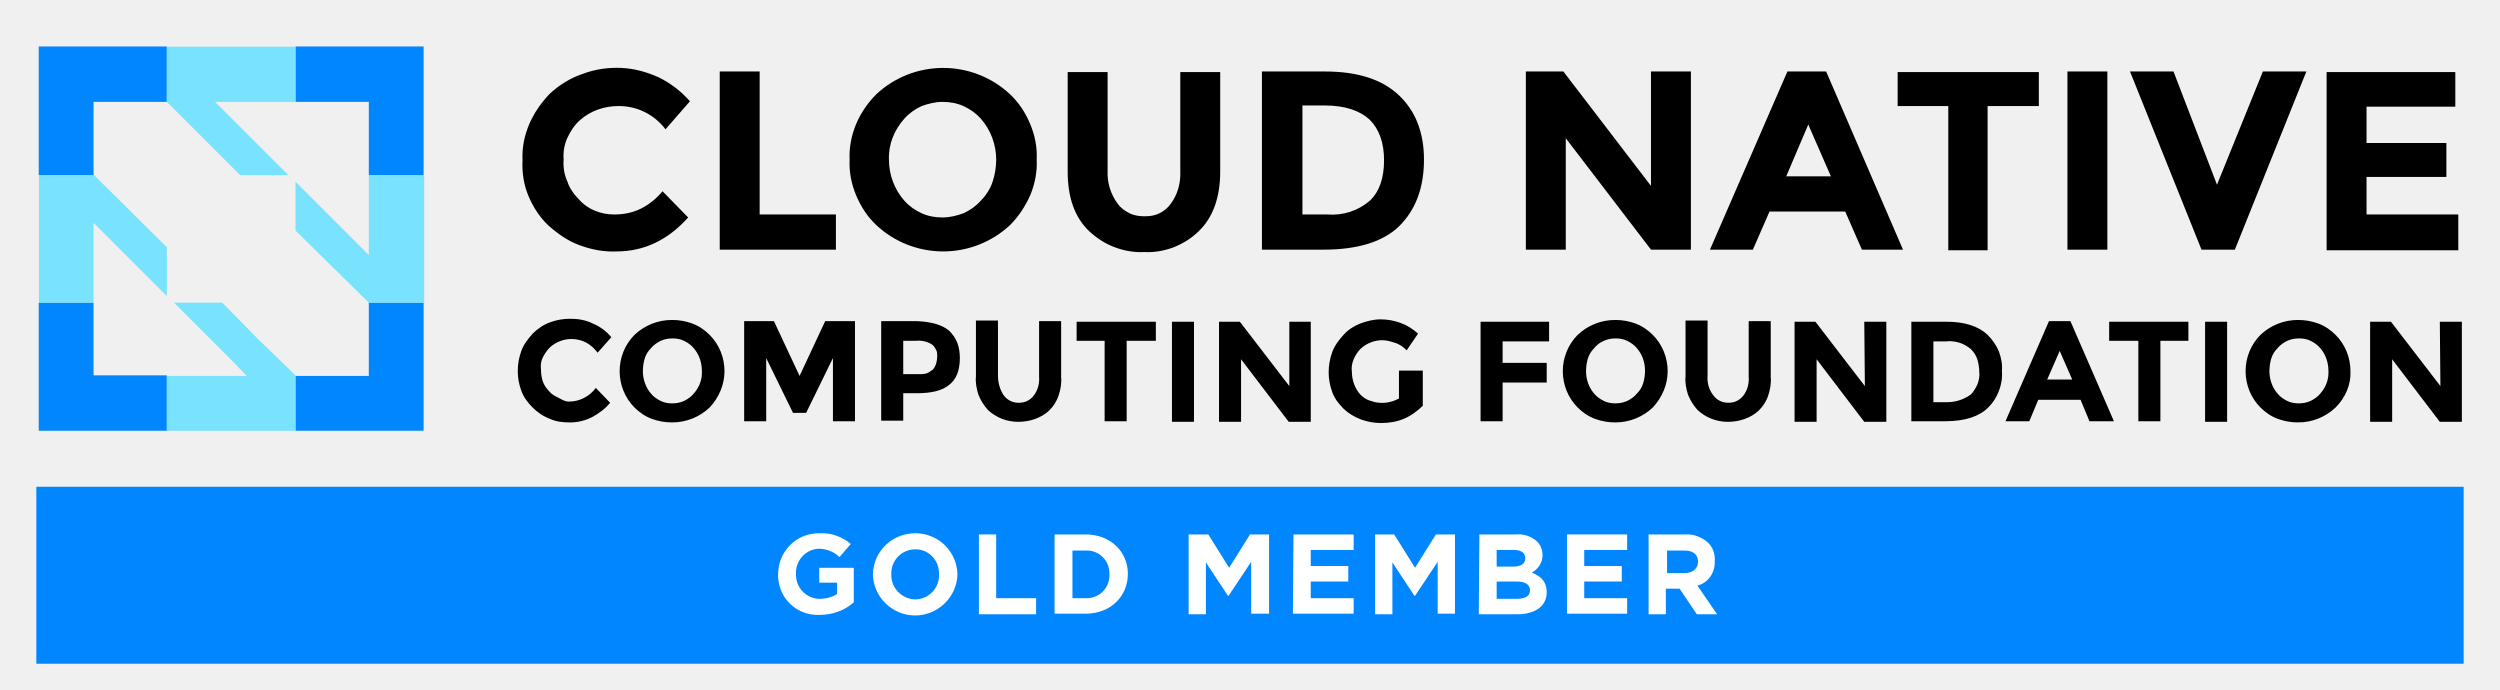
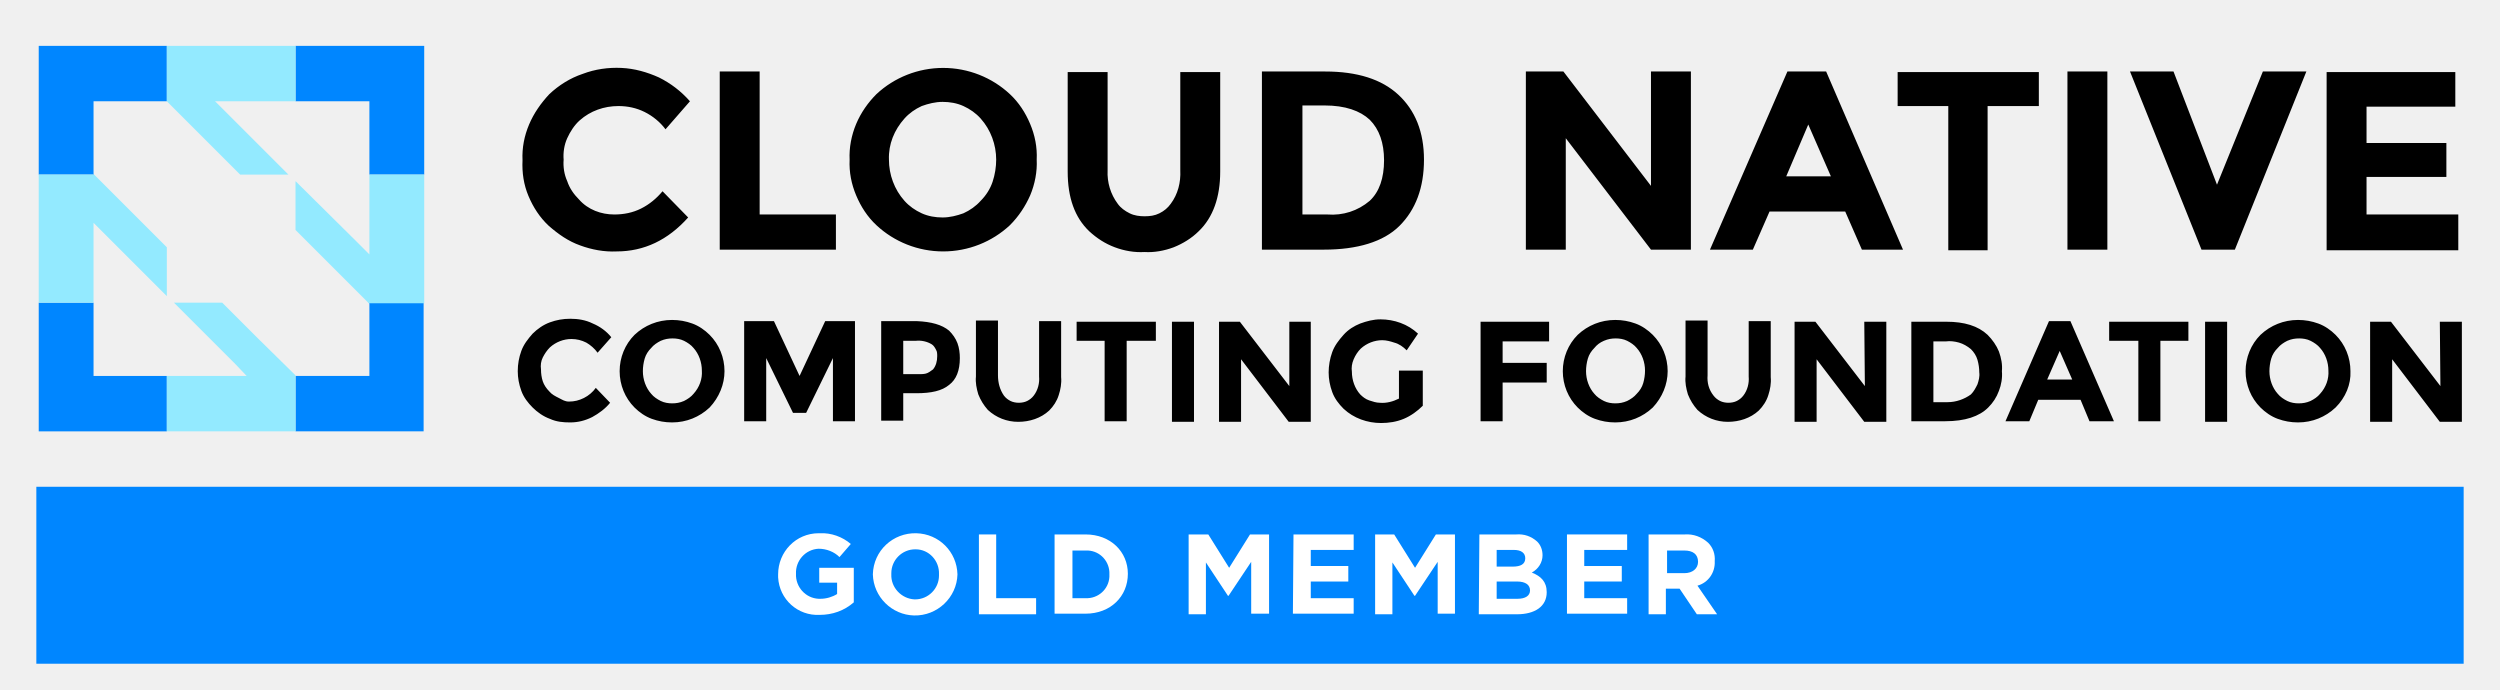
- <svg xmlns="http://www.w3.org/2000/svg" xmlns:xlink="http://www.w3.org/1999/xlink" version="1.1" id="Layer_1" x="0px" y="0px" viewBox="0 0 419.6 115.8" style="enable-background:new 0 0 419.6 115.8;" xml:space="preserve">
+ <svg xmlns="http://www.w3.org/2000/svg" version="1.1" id="Layer_1" x="0px" y="0px" viewBox="0 0 419.6 115.8" style="enable-background:new 0 0 419.6 115.8;" xml:space="preserve">
  <style type="text/css">
	.st0{fill:#0086FF;}
	.st1{fill:#FFFFFF;}
- 	.st2{clip-path:url(#SVGID_00000041997141516340822980000001896789130490560934_);}
- 	.st3{opacity:0.8;fill:#5BDFFF;enable-background:new    ;}
+ 	.st2{fill:#93EAFF;}
</style>
  <rect x="6.1" y="81.7" class="st0" width="407.4" height="29.7" />
  <path class="st1" d="M130.6,96.4L130.6,96.4c0-3.8,3-6.9,6.8-6.9c0.1,0,0.1,0,0.2,0c1.9-0.1,3.8,0.6,5.2,1.8l-1.9,2.2  c-0.9-0.9-2.2-1.4-3.5-1.4c-2.2,0.1-3.9,2-3.8,4.2l0,0c-0.1,2.2,1.6,4.1,3.8,4.2c0.1,0,0.2,0,0.3,0c1,0,2-0.3,2.8-0.8v-1.9h-3v-2.5  h5.8v5.8c-1.6,1.4-3.6,2.1-5.7,2.1c-3.7,0.2-6.8-2.6-7-6.3C130.6,96.8,130.6,96.6,130.6,96.4z" />
  <path class="st1" d="M146.5,96.4L146.5,96.4c0.1-4,3.4-7,7.3-6.9c3.8,0.1,6.8,3.1,6.9,6.9l0,0c-0.1,3.9-3.4,7-7.3,6.9  C149.7,103.2,146.6,100.2,146.5,96.4z M157.6,96.4L157.6,96.4c0.1-2.3-1.7-4.2-3.9-4.2h-0.1c-2.2,0-4,1.8-4,4c0,0.1,0,0.1,0,0.2l0,0  c-0.1,2.2,1.7,4.1,3.9,4.2h0.1c2.2,0,4-1.8,4-4C157.6,96.5,157.6,96.5,157.6,96.4z" />
  <path class="st1" d="M164.3,89.7h2.9v10.7h6.7v2.7h-9.6L164.3,89.7L164.3,89.7z" />
  <path class="st1" d="M177,89.7h5.2c4.2,0,7.1,2.9,7.1,6.6l0,0c0,3.8-2.9,6.7-7.1,6.7H177V89.7z M182.2,100.4c2.1,0.1,3.9-1.5,4-3.6  c0-0.1,0-0.3,0-0.4l0,0c0.1-2.1-1.5-3.9-3.6-4c-0.1,0-0.3,0-0.4,0H180v8H182.2z" />
  <path class="st1" d="M199.6,89.7h3.2l3.5,5.6l3.5-5.6h3.2V103h-3v-8.7l-3.8,5.7h-0.1l-3.7-5.6v8.7h-2.9V89.7H199.6z" />
  <path class="st1" d="M217.1,89.7h10.1v2.6H220V95h6.3v2.6H220v2.8h7.2v2.6H217L217.1,89.7z" />
  <path class="st1" d="M230.8,89.7h3.2l3.5,5.6l3.5-5.6h3.2V103h-2.9v-8.7l-3.8,5.7h-0.1l-3.7-5.6v8.7h-2.9V89.7z" />
  <path class="st1" d="M248.3,89.7h6.2c1.3-0.1,2.5,0.3,3.5,1.2c0.6,0.6,0.9,1.4,0.9,2.3l0,0c0,1.2-0.7,2.3-1.8,2.9  c1.5,0.6,2.5,1.5,2.5,3.3l0,0c0,2.4-2,3.7-5,3.7h-6.4L248.3,89.7z M253.9,95.1c1.3,0,2.1-0.4,2.1-1.4l0,0c0-0.9-0.7-1.4-1.9-1.4  h-2.9v2.8H253.9z M254.7,100.5c1.3,0,2.1-0.5,2.1-1.4l0,0c0-0.9-0.7-1.5-2.2-1.5h-3.4v2.9H254.7z" />
  <path class="st1" d="M263,89.7h10.1v2.6h-7.2V95h6.3v2.6h-6.3v2.8h7.2v2.6H263V89.7z" />
  <path class="st1" d="M276.7,89.7h6.1c1.4-0.1,2.8,0.4,3.9,1.4c0.8,0.8,1.2,1.9,1.1,3.1l0,0c0.1,1.9-1.1,3.6-2.9,4.1l3.3,4.8h-3.4  l-2.9-4.3h-2.3v4.3h-2.9L276.7,89.7L276.7,89.7z M282.7,96.2c1.4,0,2.3-0.8,2.3-1.9l0,0c0-1.3-0.9-1.9-2.3-1.9h-2.9v3.8H282.7z" />
  <g>
    <g>
      <g>
-         <defs>
-           <rect id="SVGID_1_" x="6.5" y="7.8" width="406.7" height="64.5" />
-         </defs>
-         <clipPath id="SVGID_00000152264420864518598210000000305291598240507834_">
-           <use xlink:href="#SVGID_1_" style="overflow:visible;" />
-         </clipPath>
-         <g style="clip-path:url(#SVGID_00000152264420864518598210000000305291598240507834_);">
-           <path d="M103.1,36c1.6,0,3.1-0.3,4.5-1s2.6-1.7,3.6-2.9l4.3,4.4c-3.4,3.8-7.4,5.7-12,5.7c-2.1,0.1-4.2-0.3-6.1-1      c-2-0.7-3.7-1.9-5.3-3.3c-1.5-1.4-2.6-3.1-3.4-5c-0.8-1.9-1.1-3.9-1-6c-0.1-2.1,0.3-4.1,1.1-6c0.8-1.9,2-3.6,3.4-5.1      c1.6-1.5,3.5-2.7,5.6-3.4c2.1-0.8,4.3-1.1,6.5-1s4.3,0.7,6.3,1.6c2,1,3.7,2.3,5.2,4l-4.1,4.7c-0.9-1.2-2.1-2.2-3.5-2.9      c-1.4-0.7-2.9-1-4.4-1c-2.4,0-4.7,0.8-6.5,2.4c-0.9,0.8-1.6,1.9-2.1,3s-0.7,2.4-0.6,3.6c-0.1,1.2,0.1,2.5,0.6,3.6      c0.4,1.2,1.1,2.2,2,3.1C98.7,35.2,100.9,36,103.1,36z M120.8,41.9V12h6.7v24h12.8v5.9H120.8z M169.5,37.8c-3,2.8-7,4.4-11.2,4.4      s-8.2-1.6-11.2-4.4c-1.5-1.4-2.6-3.1-3.4-5c-0.8-1.9-1.2-3.9-1.1-6c-0.1-2,0.3-4.1,1.1-6s2-3.6,3.4-5c3-2.8,7-4.4,11.2-4.4      s8.2,1.6,11.2,4.4c1.5,1.4,2.6,3.1,3.4,5c0.8,1.9,1.2,3.9,1.1,6c0.1,2-0.3,4.1-1.1,6C172.1,34.6,171,36.3,169.5,37.8z       M167.2,26.8c0-2.5-0.9-5-2.6-6.9c-0.8-0.9-1.8-1.6-2.9-2.1c-1.1-0.5-2.3-0.7-3.5-0.7s-2.4,0.3-3.5,0.7      c-1.1,0.5-2.1,1.2-2.9,2.1c-1.7,1.9-2.7,4.3-2.6,6.9c0,2.5,0.9,5,2.6,6.9c0.8,0.9,1.8,1.6,2.9,2.1c1.1,0.5,2.3,0.7,3.5,0.7      s2.4-0.3,3.5-0.7c1.1-0.5,2.1-1.2,2.9-2.1c0.9-0.9,1.6-2,2-3.2C167,29.3,167.2,28,167.2,26.8z M187.6,34.2      c0.5,0.7,1.2,1.2,2,1.6c0.8,0.4,1.7,0.5,2.5,0.5c0.9,0,1.7-0.1,2.5-0.5s1.4-0.9,1.9-1.6c1.2-1.6,1.7-3.6,1.6-5.6V12.1h6.7v16.7      c0,4.3-1.2,7.7-3.6,10c-1.2,1.2-2.7,2.1-4.2,2.7c-1.6,0.6-3.3,0.9-4.9,0.8c-1.7,0.1-3.4-0.2-5-0.8s-3-1.5-4.3-2.7      c-2.4-2.3-3.6-5.6-3.6-10V12.1h6.7v16.5C185.8,30.6,186.4,32.6,187.6,34.2z M234.7,15.9c2.8,2.6,4.3,6.2,4.3,10.9      s-1.4,8.4-4.1,11.1c-2.7,2.7-7.1,4-12.7,4h-10.4V12h10.6C227.8,12,231.9,13.3,234.7,15.9z M229.9,33.7c1.6-1.5,2.4-3.8,2.4-6.8      c0-2.9-0.8-5.2-2.4-6.8c-1.6-1.5-4.1-2.4-7.6-2.4h-3.7V36h4.2C225.4,36.2,227.9,35.4,229.9,33.7z M277.1,12h6.7v29.9h-6.7      l-14.3-18.7v18.7h-6.7V12h6.3l14.7,19.2V12z M312.5,41.9l-2.8-6.4H297l-2.8,6.4H287L300,12h6.5l12.9,29.9H312.5z M303.5,20.9      l-3.7,8.7h7.5L303.5,20.9z M333.6,17.8V42H327V17.8h-8.5v-5.7h23.7v5.7H333.6z M347,12h6.7v29.9H347V12z M372.1,31l7.7-19h7.3      l-12,29.9h-5.6l-12-29.9h7.3L372.1,31z M412.1,12v5.9h-14.9V24h13.4v5.7h-13.4V36h15.4v6h-22.1V12.1h21.6V12z M95.5,67.4      c0.9,0,1.7-0.2,2.5-0.6s1.5-1,2-1.7l2.4,2.5c-0.8,1-1.9,1.8-3,2.4c-1.2,0.6-2.4,0.9-3.7,0.9c-1.2,0-2.3-0.1-3.4-0.6      c-1.1-0.4-2.1-1.1-2.9-1.9s-1.5-1.7-1.9-2.8c-0.4-1.1-0.6-2.2-0.6-3.3c0-1.2,0.2-2.3,0.6-3.4c0.4-1.1,1.1-2,1.9-2.9      c0.8-0.8,1.8-1.5,2.9-1.9s2.2-0.6,3.4-0.6c1.3,0,2.6,0.2,3.8,0.8c1.2,0.5,2.3,1.3,3.1,2.3l-2.3,2.6c-0.5-0.7-1.2-1.3-1.9-1.7      c-0.8-0.4-1.6-0.6-2.5-0.6c-1.3,0-2.6,0.5-3.6,1.4c-0.5,0.5-0.9,1.1-1.2,1.7c-0.3,0.6-0.4,1.3-0.3,2c0,0.7,0.1,1.4,0.3,2      c0.2,0.6,0.6,1.2,1.1,1.7c0.4,0.5,1,0.8,1.6,1.1S94.8,67.4,95.5,67.4z M119.1,68.4c-1.7,1.6-3.9,2.5-6.3,2.5      c-1.2,0-2.3-0.2-3.4-0.6s-2.1-1.1-2.9-1.9c-1.6-1.6-2.5-3.8-2.5-6.1c0-2.3,0.9-4.5,2.5-6.1c1.7-1.6,3.9-2.5,6.3-2.5      c1.2,0,2.3,0.2,3.4,0.6c1.1,0.4,2.1,1.1,2.9,1.9c1.6,1.6,2.5,3.8,2.5,6.1C121.6,64.5,120.7,66.7,119.1,68.4z M117.8,62.2      c0-1.4-0.5-2.8-1.4-3.8c-0.4-0.5-1-0.9-1.6-1.2s-1.3-0.4-1.9-0.4c-0.7,0-1.3,0.1-2,0.4c-0.6,0.3-1.2,0.7-1.6,1.2      c-0.5,0.5-0.9,1.1-1.1,1.8s-0.3,1.4-0.3,2.1c0,1.4,0.5,2.8,1.4,3.8c0.4,0.5,1,0.9,1.6,1.2c0.6,0.3,1.3,0.4,1.9,0.4      c0.7,0,1.3-0.1,2-0.4c0.6-0.3,1.2-0.7,1.6-1.2C117.4,65,117.9,63.6,117.8,62.2z M139.8,60.1l-4.5,9.2h-2.2l-4.5-9.2v10.6h-3.7      V53.9h5l4.3,9.2l4.3-9.2h5v16.8h-3.7L139.8,60.1L139.8,60.1z M159.3,55.5c0.6,0.6,1.1,1.3,1.4,2.1c0.3,0.8,0.4,1.7,0.4,2.5      c0,2.1-0.6,3.6-1.8,4.5c-1.2,1-3,1.4-5.5,1.4h-2.2v4.6h-3.7V53.9h6C156.3,54,158.1,54.5,159.3,55.5z M156.6,62      c0.5-0.6,0.7-1.4,0.7-2.2c0-0.4,0-0.8-0.2-1.1c-0.2-0.4-0.4-0.7-0.7-0.9c-0.8-0.5-1.8-0.7-2.7-0.6h-2.1v5.6h2.5      c0.5,0,0.9,0,1.3-0.1C155.8,62.6,156.2,62.3,156.6,62z M168.5,66.4c0.3,0.4,0.7,0.7,1.1,0.9c0.4,0.2,0.9,0.3,1.4,0.3      s1-0.1,1.4-0.3c0.4-0.2,0.8-0.5,1.1-0.9c0.7-0.9,1-2.1,0.9-3.2v-9.3h3.7v9.4c0.1,1-0.1,2.1-0.4,3c-0.3,1-0.9,1.9-1.6,2.6      c-1.4,1.3-3.3,1.9-5.2,1.9s-3.7-0.7-5.1-2c-0.7-0.8-1.2-1.6-1.6-2.6c-0.3-1-0.5-2-0.4-3v-9.4h3.7V63      C167.5,64.2,167.8,65.4,168.5,66.4z M189.1,57.2v13.5h-3.7V57.2h-4.7V54H194v3.2H189.1z M196.7,54h3.7v16.8h-3.7V54z M216.3,54      h3.7v16.8h-3.7l-8-10.5v10.5h-3.7V54h3.5l8.3,10.8V54H216.3z M235.1,62.2h3.7v5.9c-0.9,0.9-2,1.7-3.2,2.2s-2.5,0.7-3.8,0.7      c-2.3,0-4.6-0.8-6.3-2.4c-0.8-0.8-1.5-1.7-1.9-2.8c-0.4-1.1-0.6-2.2-0.6-3.3s0.2-2.3,0.6-3.4c0.4-1.1,1.1-2,1.9-2.9      s1.8-1.5,2.8-1.9c1.1-0.4,2.2-0.7,3.4-0.7c2.3,0,4.6,0.8,6.3,2.4l-1.9,2.8c-0.6-0.6-1.3-1.1-2.1-1.3c-0.6-0.2-1.3-0.4-2-0.4      c-1.3,0-2.6,0.5-3.6,1.4c-0.5,0.5-0.9,1.1-1.2,1.8s-0.4,1.4-0.3,2.1c0,1.4,0.5,2.8,1.4,3.8c0.4,0.4,0.9,0.8,1.5,1      s1.2,0.4,1.8,0.4c1.1,0.1,2.2-0.2,3.2-0.7v-4.7L235.1,62.2L235.1,62.2z M260,54v3.3h-7.8v3.6h7.4v3.3h-7.4v6.5h-3.7V54H260z       M277.4,68.4c-1.7,1.6-3.9,2.5-6.3,2.5c-1.2,0-2.3-0.2-3.4-0.6s-2.1-1.1-2.9-1.9c-1.6-1.6-2.5-3.8-2.5-6.1      c0-2.3,0.9-4.5,2.5-6.1c1.7-1.6,3.9-2.5,6.3-2.5c1.2,0,2.3,0.2,3.4,0.6c1.1,0.4,2.1,1.1,2.9,1.9c1.6,1.6,2.5,3.8,2.5,6.1      C279.9,64.5,279,66.7,277.4,68.4z M276.1,62.2c0-1.4-0.5-2.8-1.4-3.8c-0.4-0.5-1-0.9-1.6-1.2s-1.3-0.4-1.9-0.4      c-0.7,0-1.3,0.1-2,0.4s-1.2,0.7-1.6,1.2c-0.5,0.5-0.9,1.1-1.1,1.8s-0.3,1.4-0.3,2.1c0,1.4,0.5,2.8,1.4,3.8      c0.4,0.5,1,0.9,1.6,1.2c0.6,0.3,1.3,0.4,1.9,0.4c0.7,0,1.3-0.1,2-0.4c0.6-0.3,1.2-0.7,1.6-1.2c0.5-0.5,0.9-1.1,1.1-1.8      C276,63.6,276.1,62.9,276.1,62.2z M287.6,66.4c0.3,0.4,0.7,0.7,1.1,0.9c0.4,0.2,0.9,0.3,1.4,0.3s1-0.1,1.4-0.3      c0.4-0.2,0.8-0.5,1.1-0.9c0.7-0.9,1-2.1,0.9-3.2v-9.3h3.7v9.4c0.1,1-0.1,2.1-0.4,3c-0.3,1-0.9,1.9-1.6,2.6      c-1.4,1.3-3.3,1.9-5.2,1.9c-1.9,0-3.7-0.7-5.1-2c-0.7-0.8-1.2-1.6-1.6-2.6c-0.3-1-0.5-2-0.4-3v-9.4h3.7V63      C286.5,64.2,286.8,65.4,287.6,66.4z M312.9,54h3.7v16.8h-3.7l-8-10.5v10.5h-3.7V54h3.5l8.3,10.8L312.9,54L312.9,54z M333.6,56.2      c0.8,0.8,1.5,1.8,1.9,2.8c0.4,1.1,0.6,2.2,0.5,3.3c0.1,1.1-0.1,2.3-0.5,3.3c-0.4,1.1-1,2-1.8,2.8c-1.5,1.5-3.9,2.3-7.2,2.3h-5.7      V54h5.9C329.7,54,332,54.7,333.6,56.2z M330.8,66.2c0.5-0.5,0.8-1.1,1.1-1.7c0.2-0.6,0.4-1.3,0.3-2c0-0.7-0.1-1.4-0.3-2.1      c-0.2-0.7-0.6-1.3-1.1-1.8c-0.6-0.5-1.3-0.9-2-1.1c-0.7-0.2-1.5-0.3-2.2-0.2h-2.1v10.2h2.4C328.3,67.5,329.7,67,330.8,66.2z       M350.7,70.7l-1.5-3.6h-7.1l-1.5,3.6h-4l7.3-16.8h3.6l7.3,16.8H350.7z M345.7,58.9l-2.1,4.8h4.2L345.7,58.9z M362.6,57.2v13.5      h-3.7V57.2H354V54h13.3v3.2H362.6z M370.1,54h3.7v16.8h-3.7V54z M392,68.4c-1.7,1.6-3.9,2.5-6.3,2.5c-1.2,0-2.3-0.2-3.4-0.6      s-2.1-1.1-2.9-1.9c-1.6-1.6-2.5-3.8-2.5-6.1c0-2.3,0.9-4.5,2.5-6.1c1.7-1.6,3.9-2.5,6.3-2.5c1.2,0,2.3,0.2,3.4,0.6      c1.1,0.4,2.1,1.1,2.9,1.9c1.6,1.6,2.5,3.8,2.5,6.1C394.6,64.5,393.7,66.7,392,68.4z M390.8,62.2c0-1.4-0.5-2.8-1.4-3.8      c-0.4-0.5-1-0.9-1.6-1.2s-1.3-0.4-1.9-0.4c-0.7,0-1.3,0.1-2,0.4c-0.6,0.3-1.2,0.7-1.6,1.2c-0.5,0.5-0.9,1.1-1.1,1.8      s-0.3,1.4-0.3,2.1c0,1.4,0.5,2.8,1.4,3.8c0.4,0.5,1,0.9,1.6,1.2c0.6,0.3,1.3,0.4,1.9,0.4c0.7,0,1.3-0.1,2-0.4      c0.6-0.3,1.2-0.7,1.6-1.2C390.4,65,390.9,63.6,390.8,62.2z M409.5,54h3.7v16.8h-3.7l-8-10.5v10.5h-3.7V54h3.5l8.3,10.8L409.5,54      z" />
-           <path class="st0" d="M15.7,50.8H6.5v21.5H28V63H15.7V50.8z M61.9,50.9v12.2H49.6v9.3h21.5V50.8h-9.3L61.9,50.9z M6.5,29.4h9.3      l-0.1-0.1V17.1H28V7.8H6.5V29.4z M49.6,7.8v9.3h12.3v12.3h9.2V7.8H49.6z" />
+         <g>
          <g>
-             <path class="st3" d="M48.4,29.4L36.1,17.1h13.5V7.8H28v9.3l12.3,12.3C40.3,29.4,48.4,29.4,48.4,29.4z M37.3,50.8h-8.1L39.4,61       l2,2.1H28v9.3h21.6V63l-6.2-6L37.3,50.8z M61.9,29.4v13.4l-2.1-2.1L49.6,30.5v8.2l6.1,6l6.2,6.1h9.3V29.4H61.9z M28,41.5       L15.8,29.4H6.5v21.4h9.2V37.4L28,49.7V41.5z" />
+             <path d="M103.1,36c1.6,0,3.1-0.3,4.5-1s2.6-1.7,3.6-2.9l4.3,4.4c-3.4,3.8-7.4,5.7-12,5.7c-2.1,0.1-4.2-0.3-6.1-1       c-2-0.7-3.7-1.9-5.3-3.3c-1.5-1.4-2.6-3.1-3.4-5c-0.8-1.9-1.1-3.9-1-6c-0.1-2.1,0.3-4.1,1.1-6c0.8-1.9,2-3.6,3.4-5.1       c1.6-1.5,3.5-2.7,5.6-3.4c2.1-0.8,4.3-1.1,6.5-1s4.3,0.7,6.3,1.6c2,1,3.7,2.3,5.2,4l-4.1,4.7c-0.9-1.2-2.1-2.2-3.5-2.9       c-1.4-0.7-2.9-1-4.4-1c-2.4,0-4.7,0.8-6.5,2.4c-0.9,0.8-1.6,1.9-2.1,3s-0.7,2.4-0.6,3.6c-0.1,1.2,0.1,2.5,0.6,3.6       c0.4,1.2,1.1,2.2,2,3.1C98.7,35.2,100.9,36,103.1,36z M120.8,41.9V12h6.7v24h12.8v5.9H120.8z M169.5,37.8       c-3,2.8-7,4.4-11.2,4.4s-8.2-1.6-11.2-4.4c-1.5-1.4-2.6-3.1-3.4-5c-0.8-1.9-1.2-3.9-1.1-6c-0.1-2,0.3-4.1,1.1-6s2-3.6,3.4-5       c3-2.8,7-4.4,11.2-4.4s8.2,1.6,11.2,4.4c1.5,1.4,2.6,3.1,3.4,5c0.8,1.9,1.2,3.9,1.1,6c0.1,2-0.3,4.1-1.1,6       C172.1,34.6,171,36.3,169.5,37.8z M167.2,26.8c0-2.5-0.9-5-2.6-6.9c-0.8-0.9-1.8-1.6-2.9-2.1c-1.1-0.5-2.3-0.7-3.5-0.7       s-2.4,0.3-3.5,0.7c-1.1,0.5-2.1,1.2-2.9,2.1c-1.7,1.9-2.7,4.3-2.6,6.9c0,2.5,0.9,5,2.6,6.9c0.8,0.9,1.8,1.6,2.9,2.1       c1.1,0.5,2.3,0.7,3.5,0.7s2.4-0.3,3.5-0.7c1.1-0.5,2.1-1.2,2.9-2.1c0.9-0.9,1.6-2,2-3.2C167,29.3,167.2,28,167.2,26.8z        M187.6,34.2c0.5,0.7,1.2,1.2,2,1.6c0.8,0.4,1.7,0.5,2.5,0.5c0.9,0,1.7-0.1,2.5-0.5s1.4-0.9,1.9-1.6c1.2-1.6,1.7-3.6,1.6-5.6       V12.1h6.7v16.7c0,4.3-1.2,7.7-3.6,10c-1.2,1.2-2.7,2.1-4.2,2.7c-1.6,0.6-3.3,0.9-4.9,0.8c-1.7,0.1-3.4-0.2-5-0.8       s-3-1.5-4.3-2.7c-2.4-2.3-3.6-5.6-3.6-10V12.1h6.7v16.5C185.8,30.6,186.4,32.6,187.6,34.2z M234.7,15.9       c2.8,2.6,4.3,6.2,4.3,10.9s-1.4,8.4-4.1,11.1c-2.7,2.7-7.1,4-12.7,4h-10.4V12h10.6C227.8,12,231.9,13.3,234.7,15.9z        M229.9,33.7c1.6-1.5,2.4-3.8,2.4-6.8c0-2.9-0.8-5.2-2.4-6.8c-1.6-1.5-4.1-2.4-7.6-2.4h-3.7V36h4.2       C225.4,36.2,227.9,35.4,229.9,33.7z M277.1,12h6.7v29.9h-6.7l-14.3-18.7v18.7h-6.7V12h6.3l14.7,19.2V12z M312.5,41.9l-2.8-6.4       H297l-2.8,6.4H287L300,12h6.5l12.9,29.9H312.5z M303.5,20.9l-3.7,8.7h7.5L303.5,20.9z M333.6,17.8V42H327V17.8h-8.5v-5.7h23.7       v5.7H333.6z M347,12h6.7v29.9H347V12z M372.1,31l7.7-19h7.3l-12,29.9h-5.6l-12-29.9h7.3L372.1,31z M412.1,12v5.9h-14.9V24h13.4       v5.7h-13.4V36h15.4v6h-22.1V12.1h21.6V12z M95.5,67.4c0.9,0,1.7-0.2,2.5-0.6s1.5-1,2-1.7l2.4,2.5c-0.8,1-1.9,1.8-3,2.4       c-1.2,0.6-2.4,0.9-3.7,0.9c-1.2,0-2.3-0.1-3.4-0.6c-1.1-0.4-2.1-1.1-2.9-1.9s-1.5-1.7-1.9-2.8c-0.4-1.1-0.6-2.2-0.6-3.3       c0-1.2,0.2-2.3,0.6-3.4c0.4-1.1,1.1-2,1.9-2.9c0.8-0.8,1.8-1.5,2.9-1.9s2.2-0.6,3.4-0.6c1.3,0,2.6,0.2,3.8,0.8       c1.2,0.5,2.3,1.3,3.1,2.3l-2.3,2.6c-0.5-0.7-1.2-1.3-1.9-1.7c-0.8-0.4-1.6-0.6-2.5-0.6c-1.3,0-2.6,0.5-3.6,1.4       c-0.5,0.5-0.9,1.1-1.2,1.7c-0.3,0.6-0.4,1.3-0.3,2c0,0.7,0.1,1.4,0.3,2c0.2,0.6,0.6,1.2,1.1,1.7c0.4,0.5,1,0.8,1.6,1.1       S94.8,67.4,95.5,67.4z M119.1,68.4c-1.7,1.6-3.9,2.5-6.3,2.5c-1.2,0-2.3-0.2-3.4-0.6s-2.1-1.1-2.9-1.9       c-1.6-1.6-2.5-3.8-2.5-6.1c0-2.3,0.9-4.5,2.5-6.1c1.7-1.6,3.9-2.5,6.3-2.5c1.2,0,2.3,0.2,3.4,0.6c1.1,0.4,2.1,1.1,2.9,1.9       c1.6,1.6,2.5,3.8,2.5,6.1C121.6,64.5,120.7,66.7,119.1,68.4z M117.8,62.2c0-1.4-0.5-2.8-1.4-3.8c-0.4-0.5-1-0.9-1.6-1.2       s-1.3-0.4-1.9-0.4c-0.7,0-1.3,0.1-2,0.4c-0.6,0.3-1.2,0.7-1.6,1.2c-0.5,0.5-0.9,1.1-1.1,1.8s-0.3,1.4-0.3,2.1       c0,1.4,0.5,2.8,1.4,3.8c0.4,0.5,1,0.9,1.6,1.2c0.6,0.3,1.3,0.4,1.9,0.4c0.7,0,1.3-0.1,2-0.4c0.6-0.3,1.2-0.7,1.6-1.2       C117.4,65,117.9,63.6,117.8,62.2z M139.8,60.1l-4.5,9.2h-2.2l-4.5-9.2v10.6h-3.7V53.9h5l4.3,9.2l4.3-9.2h5v16.8h-3.7       L139.8,60.1L139.8,60.1z M159.3,55.5c0.6,0.6,1.1,1.3,1.4,2.1c0.3,0.8,0.4,1.7,0.4,2.5c0,2.1-0.6,3.6-1.8,4.5       c-1.2,1-3,1.4-5.5,1.4h-2.2v4.6h-3.7V53.9h6C156.3,54,158.1,54.5,159.3,55.5z M156.6,62c0.5-0.6,0.7-1.4,0.7-2.2       c0-0.4,0-0.8-0.2-1.1c-0.2-0.4-0.4-0.7-0.7-0.9c-0.8-0.5-1.8-0.7-2.7-0.6h-2.1v5.6h2.5c0.5,0,0.9,0,1.3-0.1       C155.8,62.6,156.2,62.3,156.6,62z M168.5,66.4c0.3,0.4,0.7,0.7,1.1,0.9c0.4,0.2,0.9,0.3,1.4,0.3s1-0.1,1.4-0.3       c0.4-0.2,0.8-0.5,1.1-0.9c0.7-0.9,1-2.1,0.9-3.2v-9.3h3.7v9.4c0.1,1-0.1,2.1-0.4,3c-0.3,1-0.9,1.9-1.6,2.6       c-1.4,1.3-3.3,1.9-5.2,1.9s-3.7-0.7-5.1-2c-0.7-0.8-1.2-1.6-1.6-2.6c-0.3-1-0.5-2-0.4-3v-9.4h3.7V63       C167.5,64.2,167.8,65.4,168.5,66.4z M189.1,57.2v13.5h-3.7V57.2h-4.7V54H194v3.2H189.1z M196.7,54h3.7v16.8h-3.7V54z M216.3,54       h3.7v16.8h-3.7l-8-10.5v10.5h-3.7V54h3.5l8.3,10.8V54H216.3z M235.1,62.2h3.7v5.9c-0.9,0.9-2,1.7-3.2,2.2s-2.5,0.7-3.8,0.7       c-2.3,0-4.6-0.8-6.3-2.4c-0.8-0.8-1.5-1.7-1.9-2.8c-0.4-1.1-0.6-2.2-0.6-3.3s0.2-2.3,0.6-3.4c0.4-1.1,1.1-2,1.9-2.9       s1.8-1.5,2.8-1.9c1.1-0.4,2.2-0.7,3.4-0.7c2.3,0,4.6,0.8,6.3,2.4l-1.9,2.8c-0.6-0.6-1.3-1.1-2.1-1.3c-0.6-0.2-1.3-0.4-2-0.4       c-1.3,0-2.6,0.5-3.6,1.4c-0.5,0.5-0.9,1.1-1.2,1.8s-0.4,1.4-0.3,2.1c0,1.4,0.5,2.8,1.4,3.8c0.4,0.4,0.9,0.8,1.5,1       s1.2,0.4,1.8,0.4c1.1,0.1,2.2-0.2,3.2-0.7v-4.7L235.1,62.2L235.1,62.2z M260,54v3.3h-7.8v3.6h7.4v3.3h-7.4v6.5h-3.7V54H260z        M277.4,68.4c-1.7,1.6-3.9,2.5-6.3,2.5c-1.2,0-2.3-0.2-3.4-0.6s-2.1-1.1-2.9-1.9c-1.6-1.6-2.5-3.8-2.5-6.1       c0-2.3,0.9-4.5,2.5-6.1c1.7-1.6,3.9-2.5,6.3-2.5c1.2,0,2.3,0.2,3.4,0.6c1.1,0.4,2.1,1.1,2.9,1.9c1.6,1.6,2.5,3.8,2.5,6.1       C279.9,64.5,279,66.7,277.4,68.4z M276.1,62.2c0-1.4-0.5-2.8-1.4-3.8c-0.4-0.5-1-0.9-1.6-1.2s-1.3-0.4-1.9-0.4       c-0.7,0-1.3,0.1-2,0.4s-1.2,0.7-1.6,1.2c-0.5,0.5-0.9,1.1-1.1,1.8s-0.3,1.4-0.3,2.1c0,1.4,0.5,2.8,1.4,3.8       c0.4,0.5,1,0.9,1.6,1.2c0.6,0.3,1.3,0.4,1.9,0.4c0.7,0,1.3-0.1,2-0.4c0.6-0.3,1.2-0.7,1.6-1.2c0.5-0.5,0.9-1.1,1.1-1.8       C276,63.6,276.1,62.9,276.1,62.2z M287.6,66.4c0.3,0.4,0.7,0.7,1.1,0.9c0.4,0.2,0.9,0.3,1.4,0.3s1-0.1,1.4-0.3       c0.4-0.2,0.8-0.5,1.1-0.9c0.7-0.9,1-2.1,0.9-3.2v-9.3h3.7v9.4c0.1,1-0.1,2.1-0.4,3c-0.3,1-0.9,1.9-1.6,2.6       c-1.4,1.3-3.3,1.9-5.2,1.9c-1.9,0-3.7-0.7-5.1-2c-0.7-0.8-1.2-1.6-1.6-2.6c-0.3-1-0.5-2-0.4-3v-9.4h3.7V63       C286.5,64.2,286.8,65.4,287.6,66.4z M312.9,54h3.7v16.8h-3.7l-8-10.5v10.5h-3.7V54h3.5l8.3,10.8L312.9,54L312.9,54z        M333.6,56.2c0.8,0.8,1.5,1.8,1.9,2.8c0.4,1.1,0.6,2.2,0.5,3.3c0.1,1.1-0.1,2.3-0.5,3.3c-0.4,1.1-1,2-1.8,2.8       c-1.5,1.5-3.9,2.3-7.2,2.3h-5.7V54h5.9C329.7,54,332,54.7,333.6,56.2z M330.8,66.2c0.5-0.5,0.8-1.1,1.1-1.7       c0.2-0.6,0.4-1.3,0.3-2c0-0.7-0.1-1.4-0.3-2.1c-0.2-0.7-0.6-1.3-1.1-1.8c-0.6-0.5-1.3-0.9-2-1.1c-0.7-0.2-1.5-0.3-2.2-0.2h-2.1       v10.2h2.4C328.3,67.5,329.7,67,330.8,66.2z M350.7,70.7l-1.5-3.6h-7.1l-1.5,3.6h-4l7.3-16.8h3.6l7.3,16.8H350.7z M345.7,58.9       l-2.1,4.8h4.2L345.7,58.9z M362.6,57.2v13.5h-3.7V57.2H354V54h13.3v3.2H362.6z M370.1,54h3.7v16.8h-3.7V54z M392,68.4       c-1.7,1.6-3.9,2.5-6.3,2.5c-1.2,0-2.3-0.2-3.4-0.6s-2.1-1.1-2.9-1.9c-1.6-1.6-2.5-3.8-2.5-6.1c0-2.3,0.9-4.5,2.5-6.1       c1.7-1.6,3.9-2.5,6.3-2.5c1.2,0,2.3,0.2,3.4,0.6c1.1,0.4,2.1,1.1,2.9,1.9c1.6,1.6,2.5,3.8,2.5,6.1       C394.6,64.5,393.7,66.7,392,68.4z M390.8,62.2c0-1.4-0.5-2.8-1.4-3.8c-0.4-0.5-1-0.9-1.6-1.2s-1.3-0.4-1.9-0.4       c-0.7,0-1.3,0.1-2,0.4c-0.6,0.3-1.2,0.7-1.6,1.2c-0.5,0.5-0.9,1.1-1.1,1.8s-0.3,1.4-0.3,2.1c0,1.4,0.5,2.8,1.4,3.8       c0.4,0.5,1,0.9,1.6,1.2c0.6,0.3,1.3,0.4,1.9,0.4c0.7,0,1.3-0.1,2-0.4c0.6-0.3,1.2-0.7,1.6-1.2C390.4,65,390.9,63.6,390.8,62.2z        M409.5,54h3.7v16.8h-3.7l-8-10.5v10.5h-3.7V54h3.5l8.3,10.8L409.5,54z" />
          </g>
        </g>
      </g>
    </g>
  </g>
+   <g>
+     <path class="st0" d="M15.7,50.8H6.5v21.6H28v-9.3H15.7V50.8z" />
+     <path class="st0" d="M62,50.9v12.2H49.6v9.3h21.5V50.8h-9.3L62,50.9z" />
+     <path class="st0" d="M6.5,29.3h9.3l-0.1-0.1V17H28V7.7H6.5V29.3z" />
+     <path class="st0" d="M49.6,7.7V17H62v12.3h9.2V7.7C71.2,7.7,49.6,7.7,49.6,7.7z" />
+     <path class="st2" d="M48.4,29.3L36.1,17h13.5V7.7H28V17l12.3,12.3H48.4z" />
+     <path class="st2" d="M37.3,50.8h-8.1L39.4,61l2,2.1H28v9.3h21.6V63l-6.2-6.1L37.3,50.8z" />
+     <path class="st2" d="M62,29.3v13.4l-2.1-2.1L49.6,30.4v8.2l6.1,6.1l6.2,6.2h9.3V29.3H62L62,29.3z" />
+     <path class="st2" d="M28,41.5L15.8,29.3H6.5v21.5h9.2V37.4L28,49.7V41.5z" />
+   </g>
</svg>
